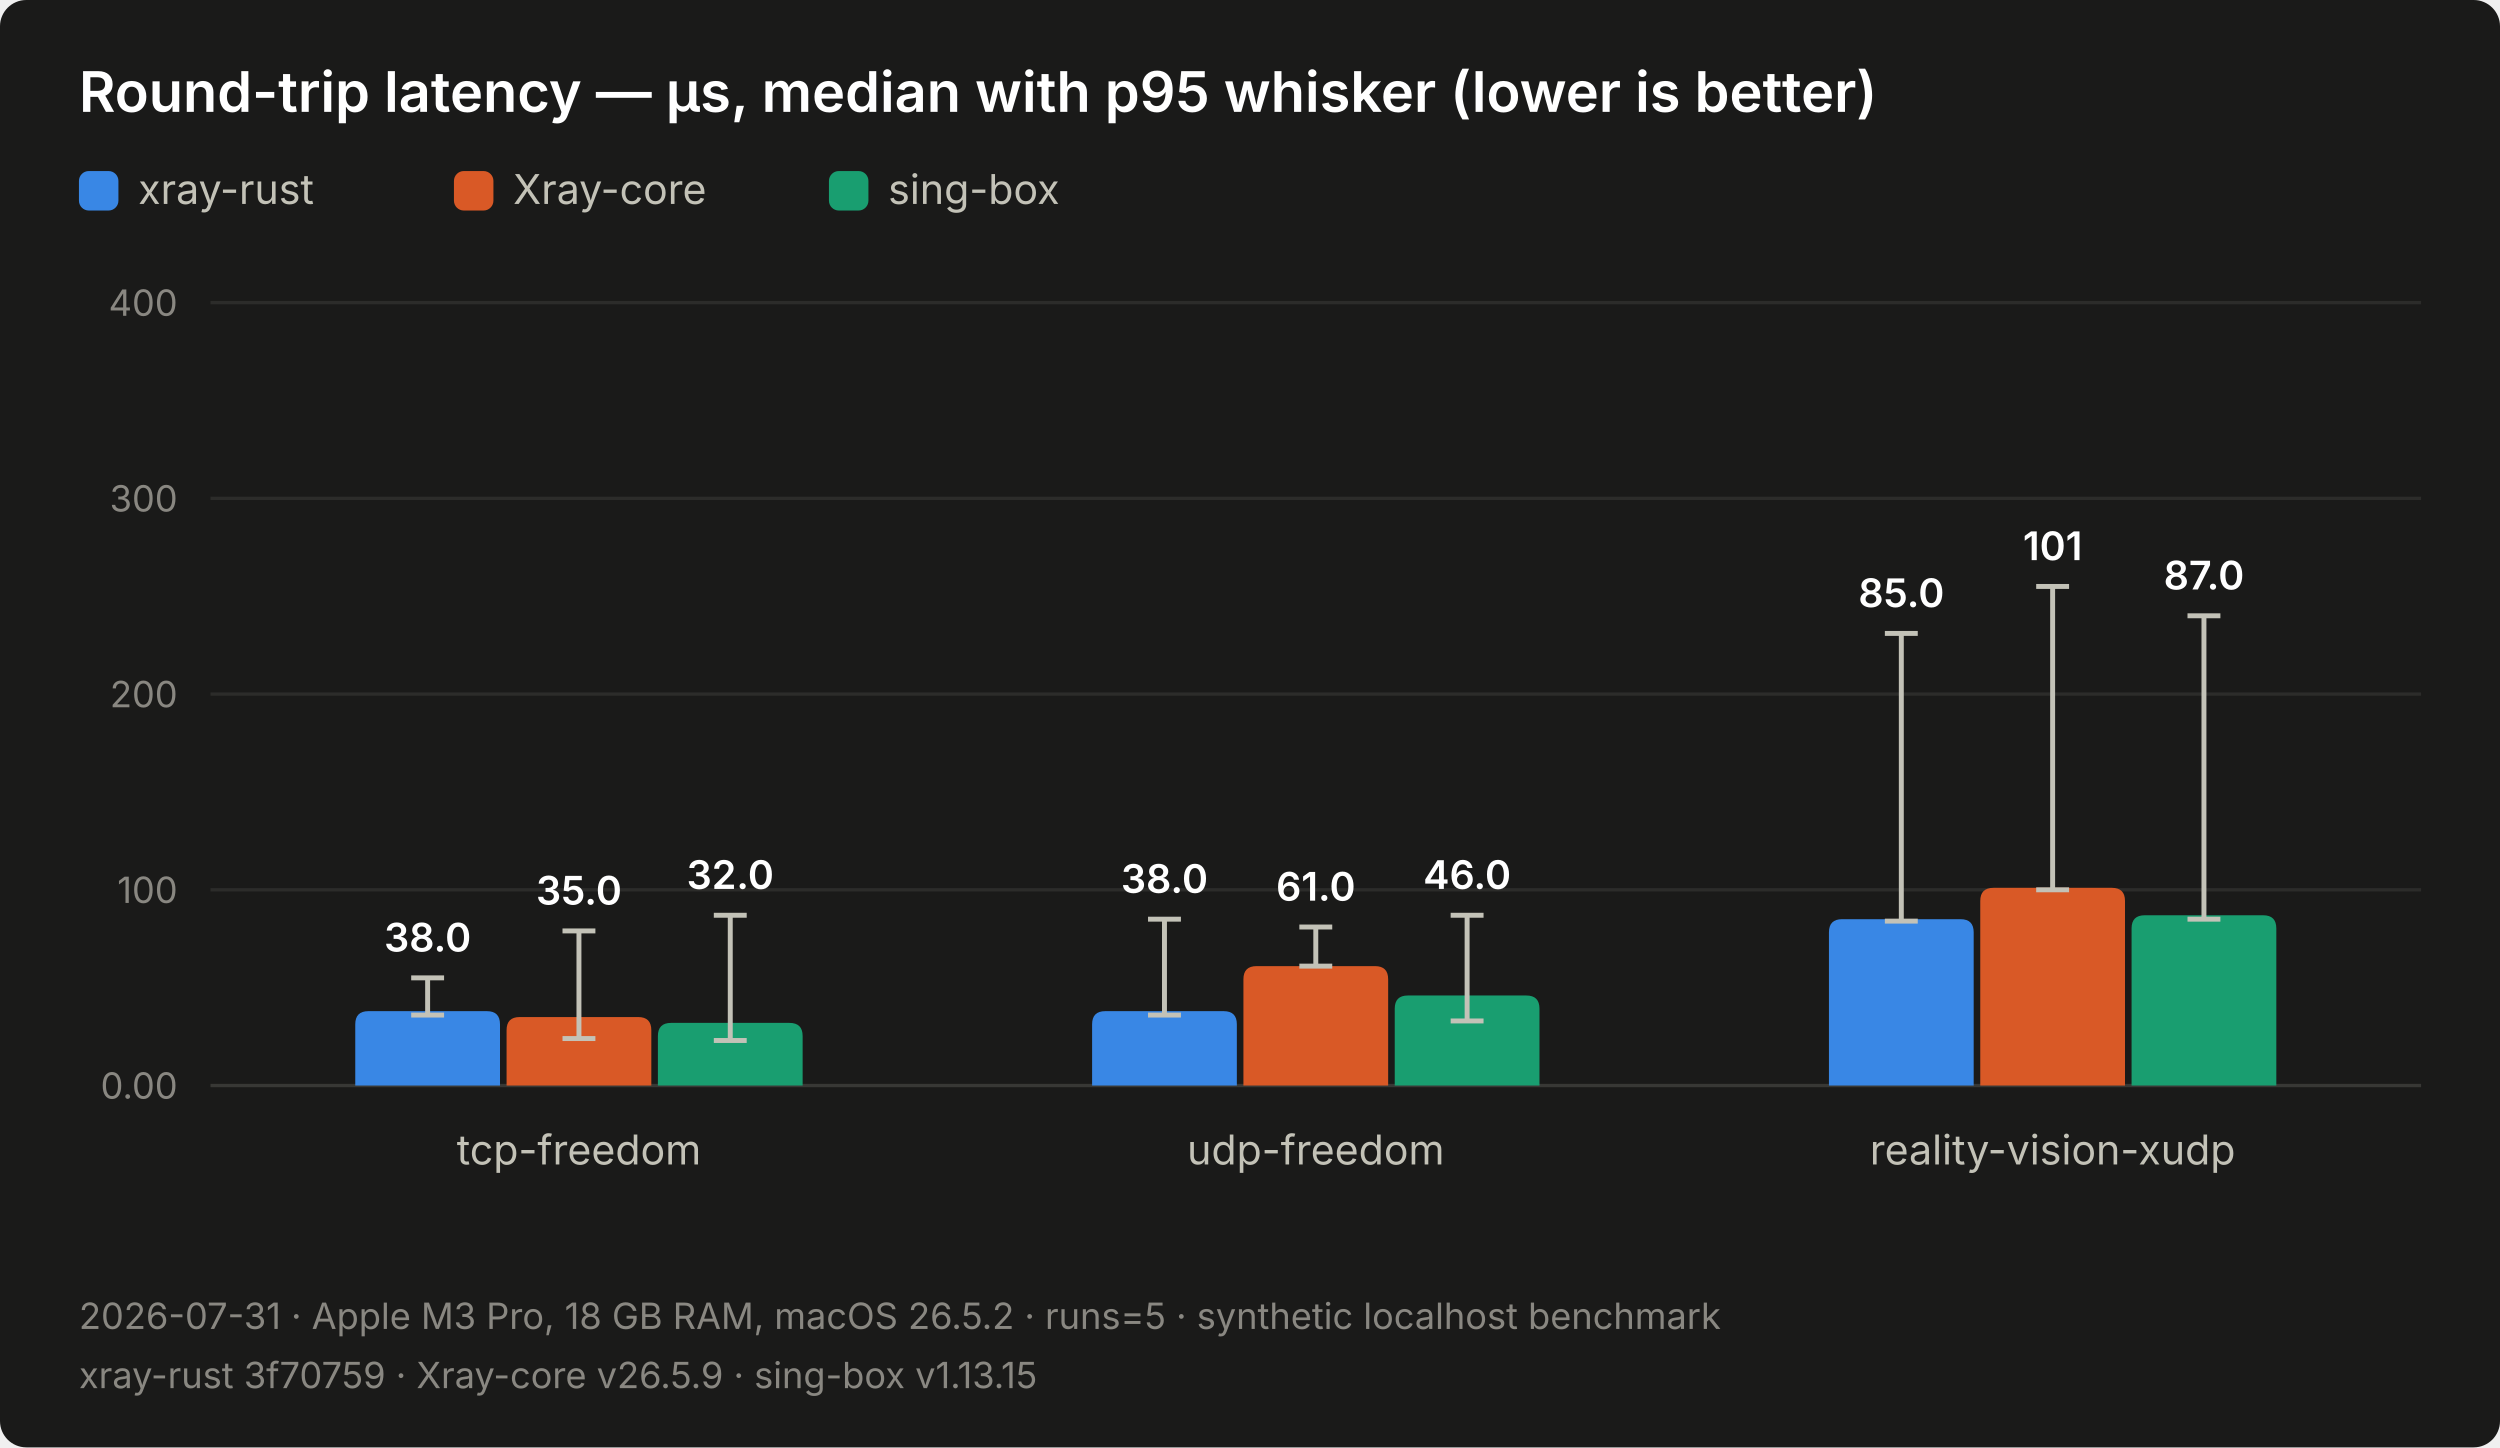
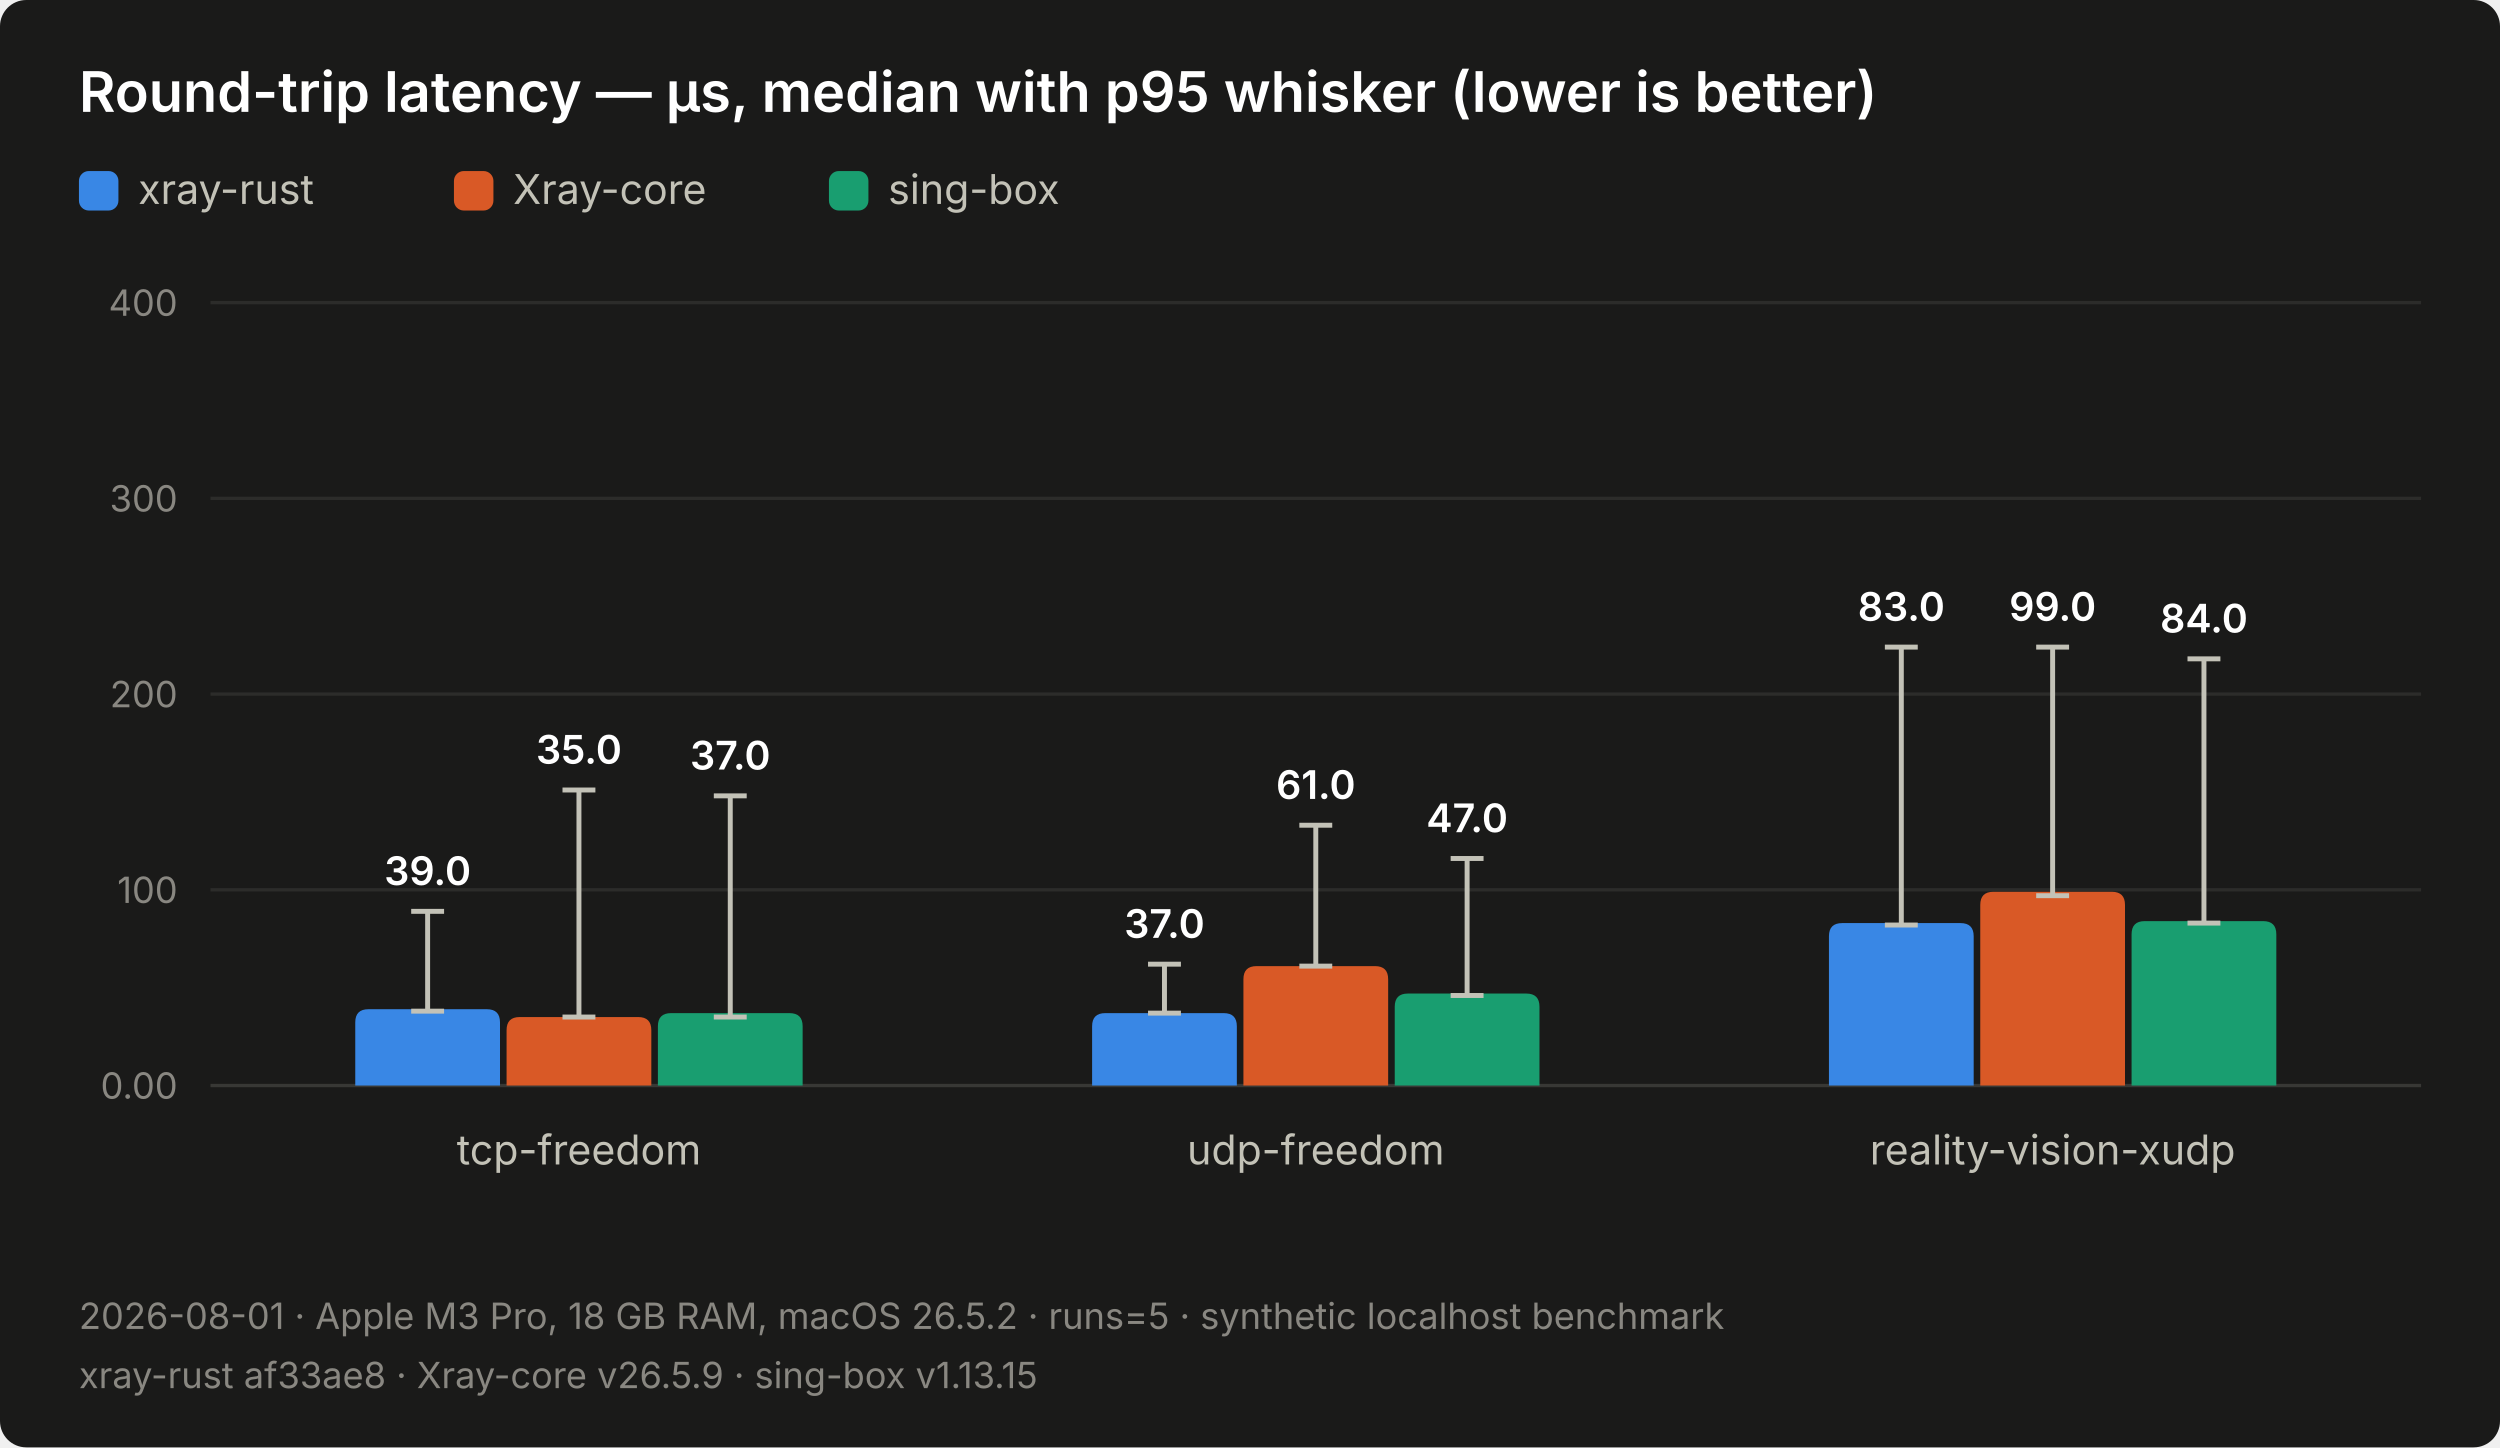
<svg xmlns="http://www.w3.org/2000/svg" width="760" height="440" viewBox="0 0 760 440" role="img" aria-label="Round-trip latency — µs, median with p95 whisker (lower is better)">
  <rect width="760" height="440" fill="#1a1a19" rx="8" />
  <text x="24" y="34" font-family="system-ui, -apple-system, 'Segoe UI', sans-serif" font-size="17" font-weight="600" fill="#ffffff">Round-trip latency — µs, median with p95 whisker (lower is better)</text>
  <rect x="24.00" y="52" width="12" height="12" rx="3" fill="#3987e5" />
  <text x="42.00" y="62" font-family="system-ui, -apple-system, 'Segoe UI', sans-serif" font-size="12.5" fill="#c3c2b7">xray-rust</text>
  <rect x="138.00" y="52" width="12" height="12" rx="3" fill="#d95926" />
  <text x="156.00" y="62" font-family="system-ui, -apple-system, 'Segoe UI', sans-serif" font-size="12.5" fill="#c3c2b7">Xray-core</text>
  <rect x="252.00" y="52" width="12" height="12" rx="3" fill="#199e70" />
  <text x="270.00" y="62" font-family="system-ui, -apple-system, 'Segoe UI', sans-serif" font-size="12.5" fill="#c3c2b7">sing-box</text>
  <text x="54" y="334.00" font-family="system-ui, -apple-system, 'Segoe UI', sans-serif" font-size="11" fill="#898781" text-anchor="end">0.00</text>
  <line x1="64" y1="270.50" x2="736" y2="270.50" stroke="#2c2c2a" stroke-width="1" />
  <text x="54" y="274.50" font-family="system-ui, -apple-system, 'Segoe UI', sans-serif" font-size="11" fill="#898781" text-anchor="end">100</text>
  <line x1="64" y1="211.00" x2="736" y2="211.00" stroke="#2c2c2a" stroke-width="1" />
  <text x="54" y="215.00" font-family="system-ui, -apple-system, 'Segoe UI', sans-serif" font-size="11" fill="#898781" text-anchor="end">200</text>
  <line x1="64" y1="151.50" x2="736" y2="151.50" stroke="#2c2c2a" stroke-width="1" />
  <text x="54" y="155.50" font-family="system-ui, -apple-system, 'Segoe UI', sans-serif" font-size="11" fill="#898781" text-anchor="end">300</text>
  <line x1="64" y1="92.00" x2="736" y2="92.00" stroke="#2c2c2a" stroke-width="1" />
  <text x="54" y="96.00" font-family="system-ui, -apple-system, 'Segoe UI', sans-serif" font-size="11" fill="#898781" text-anchor="end">400</text>
  <line x1="64" y1="330" x2="736" y2="330" stroke="#383835" stroke-width="1" />
-   <path d="M 108.00 330.00 L 108.00 311.39 Q 108.00 307.39 112.00 307.39 L 148.00 307.39 Q 152.00 307.39 152.00 311.39 L 152.00 330.00 Z" fill="#3987e5" />
-   <line x1="130.00" y1="308.58" x2="130.00" y2="297.27" stroke="#c3c2b7" stroke-width="1.5" />
-   <line x1="125.00" y1="308.58" x2="135.00" y2="308.58" stroke="#c3c2b7" stroke-width="1.5" />
-   <line x1="125.00" y1="297.27" x2="135.00" y2="297.27" stroke="#c3c2b7" stroke-width="1.5" />
-   <text x="130.00" y="289.27" font-family="system-ui, -apple-system, 'Segoe UI', sans-serif" font-size="12" font-weight="600" fill="#ffffff" text-anchor="middle">38.0</text>
+   <path d="M 108.00 330.00 L 108.00 310.80 Q 108.00 306.80 112.00 306.80 L 148.00 306.80 Q 152.00 306.80 152.00 310.80 L 152.00 330.00 Z" fill="#3987e5" />
+   <line x1="130.00" y1="307.39" x2="130.00" y2="277.05" stroke="#c3c2b7" stroke-width="1.5" />
+   <line x1="125.00" y1="307.39" x2="135.00" y2="307.39" stroke="#c3c2b7" stroke-width="1.5" />
+   <line x1="125.00" y1="277.05" x2="135.00" y2="277.05" stroke="#c3c2b7" stroke-width="1.5" />
+   <text x="130.00" y="269.05" font-family="system-ui, -apple-system, 'Segoe UI', sans-serif" font-size="12" font-weight="600" fill="#ffffff" text-anchor="middle">39.0</text>
  <path d="M 154.00 330.00 L 154.00 313.18 Q 154.00 309.18 158.00 309.18 L 194.00 309.18 Q 198.00 309.18 198.00 313.18 L 198.00 330.00 Z" fill="#d95926" />
-   <line x1="176.00" y1="315.72" x2="176.00" y2="283.00" stroke="#c3c2b7" stroke-width="1.5" />
-   <line x1="171.00" y1="315.72" x2="181.00" y2="315.72" stroke="#c3c2b7" stroke-width="1.5" />
-   <line x1="171.00" y1="283.00" x2="181.00" y2="283.00" stroke="#c3c2b7" stroke-width="1.5" />
-   <text x="176.00" y="275.00" font-family="system-ui, -apple-system, 'Segoe UI', sans-serif" font-size="12" font-weight="600" fill="#ffffff" text-anchor="middle">35.0</text>
-   <path d="M 200.00 330.00 L 200.00 314.96 Q 200.00 310.96 204.00 310.96 L 240.00 310.96 Q 244.00 310.96 244.00 314.96 L 244.00 330.00 Z" fill="#199e70" />
-   <line x1="222.00" y1="316.31" x2="222.00" y2="278.24" stroke="#c3c2b7" stroke-width="1.5" />
-   <line x1="217.00" y1="316.31" x2="227.00" y2="316.31" stroke="#c3c2b7" stroke-width="1.5" />
-   <line x1="217.00" y1="278.24" x2="227.00" y2="278.24" stroke="#c3c2b7" stroke-width="1.5" />
-   <text x="222.00" y="270.24" font-family="system-ui, -apple-system, 'Segoe UI', sans-serif" font-size="12" font-weight="600" fill="#ffffff" text-anchor="middle">32.0</text>
+   <line x1="176.00" y1="309.18" x2="176.00" y2="240.16" stroke="#c3c2b7" stroke-width="1.5" />
+   <line x1="171.00" y1="309.18" x2="181.00" y2="309.18" stroke="#c3c2b7" stroke-width="1.5" />
+   <line x1="171.00" y1="240.16" x2="181.00" y2="240.16" stroke="#c3c2b7" stroke-width="1.5" />
+   <text x="176.00" y="232.16" font-family="system-ui, -apple-system, 'Segoe UI', sans-serif" font-size="12" font-weight="600" fill="#ffffff" text-anchor="middle">35.0</text>
+   <path d="M 200.00 330.00 L 200.00 311.99 Q 200.00 307.99 204.00 307.99 L 240.00 307.99 Q 244.00 307.99 244.00 311.99 L 244.00 330.00 Z" fill="#199e70" />
+   <line x1="222.00" y1="309.18" x2="222.00" y2="241.94" stroke="#c3c2b7" stroke-width="1.5" />
+   <line x1="217.00" y1="309.18" x2="227.00" y2="309.18" stroke="#c3c2b7" stroke-width="1.5" />
+   <line x1="217.00" y1="241.94" x2="227.00" y2="241.94" stroke="#c3c2b7" stroke-width="1.5" />
+   <text x="222.00" y="233.94" font-family="system-ui, -apple-system, 'Segoe UI', sans-serif" font-size="12" font-weight="600" fill="#ffffff" text-anchor="middle">37.0</text>
  <text x="176.00" y="354" font-family="system-ui, -apple-system, 'Segoe UI', sans-serif" font-size="12.5" fill="#c3c2b7" text-anchor="middle">tcp-freedom</text>
-   <path d="M 332.00 330.00 L 332.00 311.39 Q 332.00 307.39 336.00 307.39 L 372.00 307.39 Q 376.00 307.39 376.00 311.39 L 376.00 330.00 Z" fill="#3987e5" />
-   <line x1="354.00" y1="308.58" x2="354.00" y2="279.43" stroke="#c3c2b7" stroke-width="1.5" />
-   <line x1="349.00" y1="308.58" x2="359.00" y2="308.58" stroke="#c3c2b7" stroke-width="1.5" />
-   <line x1="349.00" y1="279.43" x2="359.00" y2="279.43" stroke="#c3c2b7" stroke-width="1.5" />
-   <text x="354.00" y="271.43" font-family="system-ui, -apple-system, 'Segoe UI', sans-serif" font-size="12" font-weight="600" fill="#ffffff" text-anchor="middle">38.0</text>
+   <path d="M 332.00 330.00 L 332.00 311.99 Q 332.00 307.99 336.00 307.99 L 372.00 307.99 Q 376.00 307.99 376.00 311.99 L 376.00 330.00 Z" fill="#3987e5" />
+   <line x1="354.00" y1="307.99" x2="354.00" y2="293.11" stroke="#c3c2b7" stroke-width="1.5" />
+   <line x1="349.00" y1="307.99" x2="359.00" y2="307.99" stroke="#c3c2b7" stroke-width="1.5" />
+   <line x1="349.00" y1="293.11" x2="359.00" y2="293.11" stroke="#c3c2b7" stroke-width="1.5" />
+   <text x="354.00" y="285.11" font-family="system-ui, -apple-system, 'Segoe UI', sans-serif" font-size="12" font-weight="600" fill="#ffffff" text-anchor="middle">37.0</text>
  <path d="M 378.00 330.00 L 378.00 297.70 Q 378.00 293.70 382.00 293.70 L 418.00 293.70 Q 422.00 293.70 422.00 297.70 L 422.00 330.00 Z" fill="#d95926" />
-   <line x1="400.00" y1="293.70" x2="400.00" y2="281.81" stroke="#c3c2b7" stroke-width="1.5" />
+   <line x1="400.00" y1="293.70" x2="400.00" y2="250.87" stroke="#c3c2b7" stroke-width="1.5" />
  <line x1="395.00" y1="293.70" x2="405.00" y2="293.70" stroke="#c3c2b7" stroke-width="1.5" />
-   <line x1="395.00" y1="281.81" x2="405.00" y2="281.81" stroke="#c3c2b7" stroke-width="1.5" />
-   <text x="400.00" y="273.81" font-family="system-ui, -apple-system, 'Segoe UI', sans-serif" font-size="12" font-weight="600" fill="#ffffff" text-anchor="middle">61.0</text>
-   <path d="M 424.00 330.00 L 424.00 306.63 Q 424.00 302.63 428.00 302.63 L 464.00 302.63 Q 468.00 302.63 468.00 306.63 L 468.00 330.00 Z" fill="#199e70" />
-   <line x1="446.00" y1="310.37" x2="446.00" y2="278.24" stroke="#c3c2b7" stroke-width="1.5" />
-   <line x1="441.00" y1="310.37" x2="451.00" y2="310.37" stroke="#c3c2b7" stroke-width="1.5" />
-   <line x1="441.00" y1="278.24" x2="451.00" y2="278.24" stroke="#c3c2b7" stroke-width="1.5" />
-   <text x="446.00" y="270.24" font-family="system-ui, -apple-system, 'Segoe UI', sans-serif" font-size="12" font-weight="600" fill="#ffffff" text-anchor="middle">46.0</text>
+   <line x1="395.00" y1="250.87" x2="405.00" y2="250.87" stroke="#c3c2b7" stroke-width="1.5" />
+   <text x="400.00" y="242.87" font-family="system-ui, -apple-system, 'Segoe UI', sans-serif" font-size="12" font-weight="600" fill="#ffffff" text-anchor="middle">61.0</text>
+   <path d="M 424.00 330.00 L 424.00 306.04 Q 424.00 302.04 428.00 302.04 L 464.00 302.04 Q 468.00 302.04 468.00 306.04 L 468.00 330.00 Z" fill="#199e70" />
+   <line x1="446.00" y1="302.63" x2="446.00" y2="260.98" stroke="#c3c2b7" stroke-width="1.5" />
+   <line x1="441.00" y1="302.63" x2="451.00" y2="302.63" stroke="#c3c2b7" stroke-width="1.5" />
+   <line x1="441.00" y1="260.98" x2="451.00" y2="260.98" stroke="#c3c2b7" stroke-width="1.5" />
+   <text x="446.00" y="252.98" font-family="system-ui, -apple-system, 'Segoe UI', sans-serif" font-size="12" font-weight="600" fill="#ffffff" text-anchor="middle">47.0</text>
  <text x="400.00" y="354" font-family="system-ui, -apple-system, 'Segoe UI', sans-serif" font-size="12.5" fill="#c3c2b7" text-anchor="middle">udp-freedom</text>
-   <path d="M 556.00 330.00 L 556.00 283.43 Q 556.00 279.43 560.00 279.43 L 596.00 279.43 Q 600.00 279.43 600.00 283.43 L 600.00 330.00 Z" fill="#3987e5" />
-   <line x1="578.00" y1="280.02" x2="578.00" y2="192.56" stroke="#c3c2b7" stroke-width="1.5" />
-   <line x1="573.00" y1="280.02" x2="583.00" y2="280.02" stroke="#c3c2b7" stroke-width="1.5" />
-   <line x1="573.00" y1="192.56" x2="583.00" y2="192.56" stroke="#c3c2b7" stroke-width="1.5" />
-   <text x="578.00" y="184.56" font-family="system-ui, -apple-system, 'Segoe UI', sans-serif" font-size="12" font-weight="600" fill="#ffffff" text-anchor="middle">85.0</text>
-   <path d="M 602.00 330.00 L 602.00 273.90 Q 602.00 269.90 606.00 269.90 L 642.00 269.90 Q 646.00 269.90 646.00 273.90 L 646.00 330.00 Z" fill="#d95926" />
-   <line x1="624.00" y1="270.50" x2="624.00" y2="178.28" stroke="#c3c2b7" stroke-width="1.5" />
-   <line x1="619.00" y1="270.50" x2="629.00" y2="270.50" stroke="#c3c2b7" stroke-width="1.5" />
-   <line x1="619.00" y1="178.28" x2="629.00" y2="178.28" stroke="#c3c2b7" stroke-width="1.5" />
-   <text x="624.00" y="170.28" font-family="system-ui, -apple-system, 'Segoe UI', sans-serif" font-size="12" font-weight="600" fill="#ffffff" text-anchor="middle">101</text>
-   <path d="M 648.00 330.00 L 648.00 282.24 Q 648.00 278.24 652.00 278.24 L 688.00 278.24 Q 692.00 278.24 692.00 282.24 L 692.00 330.00 Z" fill="#199e70" />
-   <line x1="670.00" y1="279.43" x2="670.00" y2="187.20" stroke="#c3c2b7" stroke-width="1.5" />
-   <line x1="665.00" y1="279.43" x2="675.00" y2="279.43" stroke="#c3c2b7" stroke-width="1.5" />
-   <line x1="665.00" y1="187.20" x2="675.00" y2="187.20" stroke="#c3c2b7" stroke-width="1.5" />
-   <text x="670.00" y="179.20" font-family="system-ui, -apple-system, 'Segoe UI', sans-serif" font-size="12" font-weight="600" fill="#ffffff" text-anchor="middle">87.0</text>
+   <path d="M 556.00 330.00 L 556.00 284.62 Q 556.00 280.62 560.00 280.62 L 596.00 280.62 Q 600.00 280.62 600.00 284.62 L 600.00 330.00 Z" fill="#3987e5" />
+   <line x1="578.00" y1="281.21" x2="578.00" y2="196.72" stroke="#c3c2b7" stroke-width="1.5" />
+   <line x1="573.00" y1="281.21" x2="583.00" y2="281.21" stroke="#c3c2b7" stroke-width="1.5" />
+   <line x1="573.00" y1="196.72" x2="583.00" y2="196.72" stroke="#c3c2b7" stroke-width="1.5" />
+   <text x="578.00" y="188.72" font-family="system-ui, -apple-system, 'Segoe UI', sans-serif" font-size="12" font-weight="600" fill="#ffffff" text-anchor="middle">83.0</text>
+   <path d="M 602.00 330.00 L 602.00 275.10 Q 602.00 271.10 606.00 271.10 L 642.00 271.10 Q 646.00 271.10 646.00 275.10 L 646.00 330.00 Z" fill="#d95926" />
+   <line x1="624.00" y1="272.29" x2="624.00" y2="196.72" stroke="#c3c2b7" stroke-width="1.5" />
+   <line x1="619.00" y1="272.29" x2="629.00" y2="272.29" stroke="#c3c2b7" stroke-width="1.5" />
+   <line x1="619.00" y1="196.72" x2="629.00" y2="196.72" stroke="#c3c2b7" stroke-width="1.5" />
+   <text x="624.00" y="188.72" font-family="system-ui, -apple-system, 'Segoe UI', sans-serif" font-size="12" font-weight="600" fill="#ffffff" text-anchor="middle">99.0</text>
+   <path d="M 648.00 330.00 L 648.00 284.02 Q 648.00 280.02 652.00 280.02 L 688.00 280.02 Q 692.00 280.02 692.00 284.02 L 692.00 330.00 Z" fill="#199e70" />
+   <line x1="670.00" y1="280.62" x2="670.00" y2="200.29" stroke="#c3c2b7" stroke-width="1.5" />
+   <line x1="665.00" y1="280.62" x2="675.00" y2="280.62" stroke="#c3c2b7" stroke-width="1.5" />
+   <line x1="665.00" y1="200.29" x2="675.00" y2="200.29" stroke="#c3c2b7" stroke-width="1.5" />
+   <text x="670.00" y="192.29" font-family="system-ui, -apple-system, 'Segoe UI', sans-serif" font-size="12" font-weight="600" fill="#ffffff" text-anchor="middle">84.0</text>
  <text x="624.00" y="354" font-family="system-ui, -apple-system, 'Segoe UI', sans-serif" font-size="12.5" fill="#c3c2b7" text-anchor="middle">reality-vision-xudp</text>
-   <text x="24" y="404" font-family="system-ui, -apple-system, 'Segoe UI', sans-serif" font-size="11" fill="#898781">2026-07-31 · Apple M3 Pro, 18 GB RAM, macOS 26.5.2 · runs=5 · synthetic localhost benchmark</text>
-   <text x="24" y="422" font-family="system-ui, -apple-system, 'Segoe UI', sans-serif" font-size="11" fill="#898781">xray-rust 3f70759 · Xray-core v26.5.9 · sing-box v1.13.15</text>
+   <text x="24" y="404" font-family="system-ui, -apple-system, 'Segoe UI', sans-serif" font-size="11" fill="#898781">2026-08-01 · Apple M3 Pro, 18 GB RAM, macOS 26.5.2 · runs=5 · synthetic localhost benchmark</text>
+   <text x="24" y="422" font-family="system-ui, -apple-system, 'Segoe UI', sans-serif" font-size="11" fill="#898781">xray-rust af33ae8 · Xray-core v26.5.9 · sing-box v1.13.15</text>
</svg>
